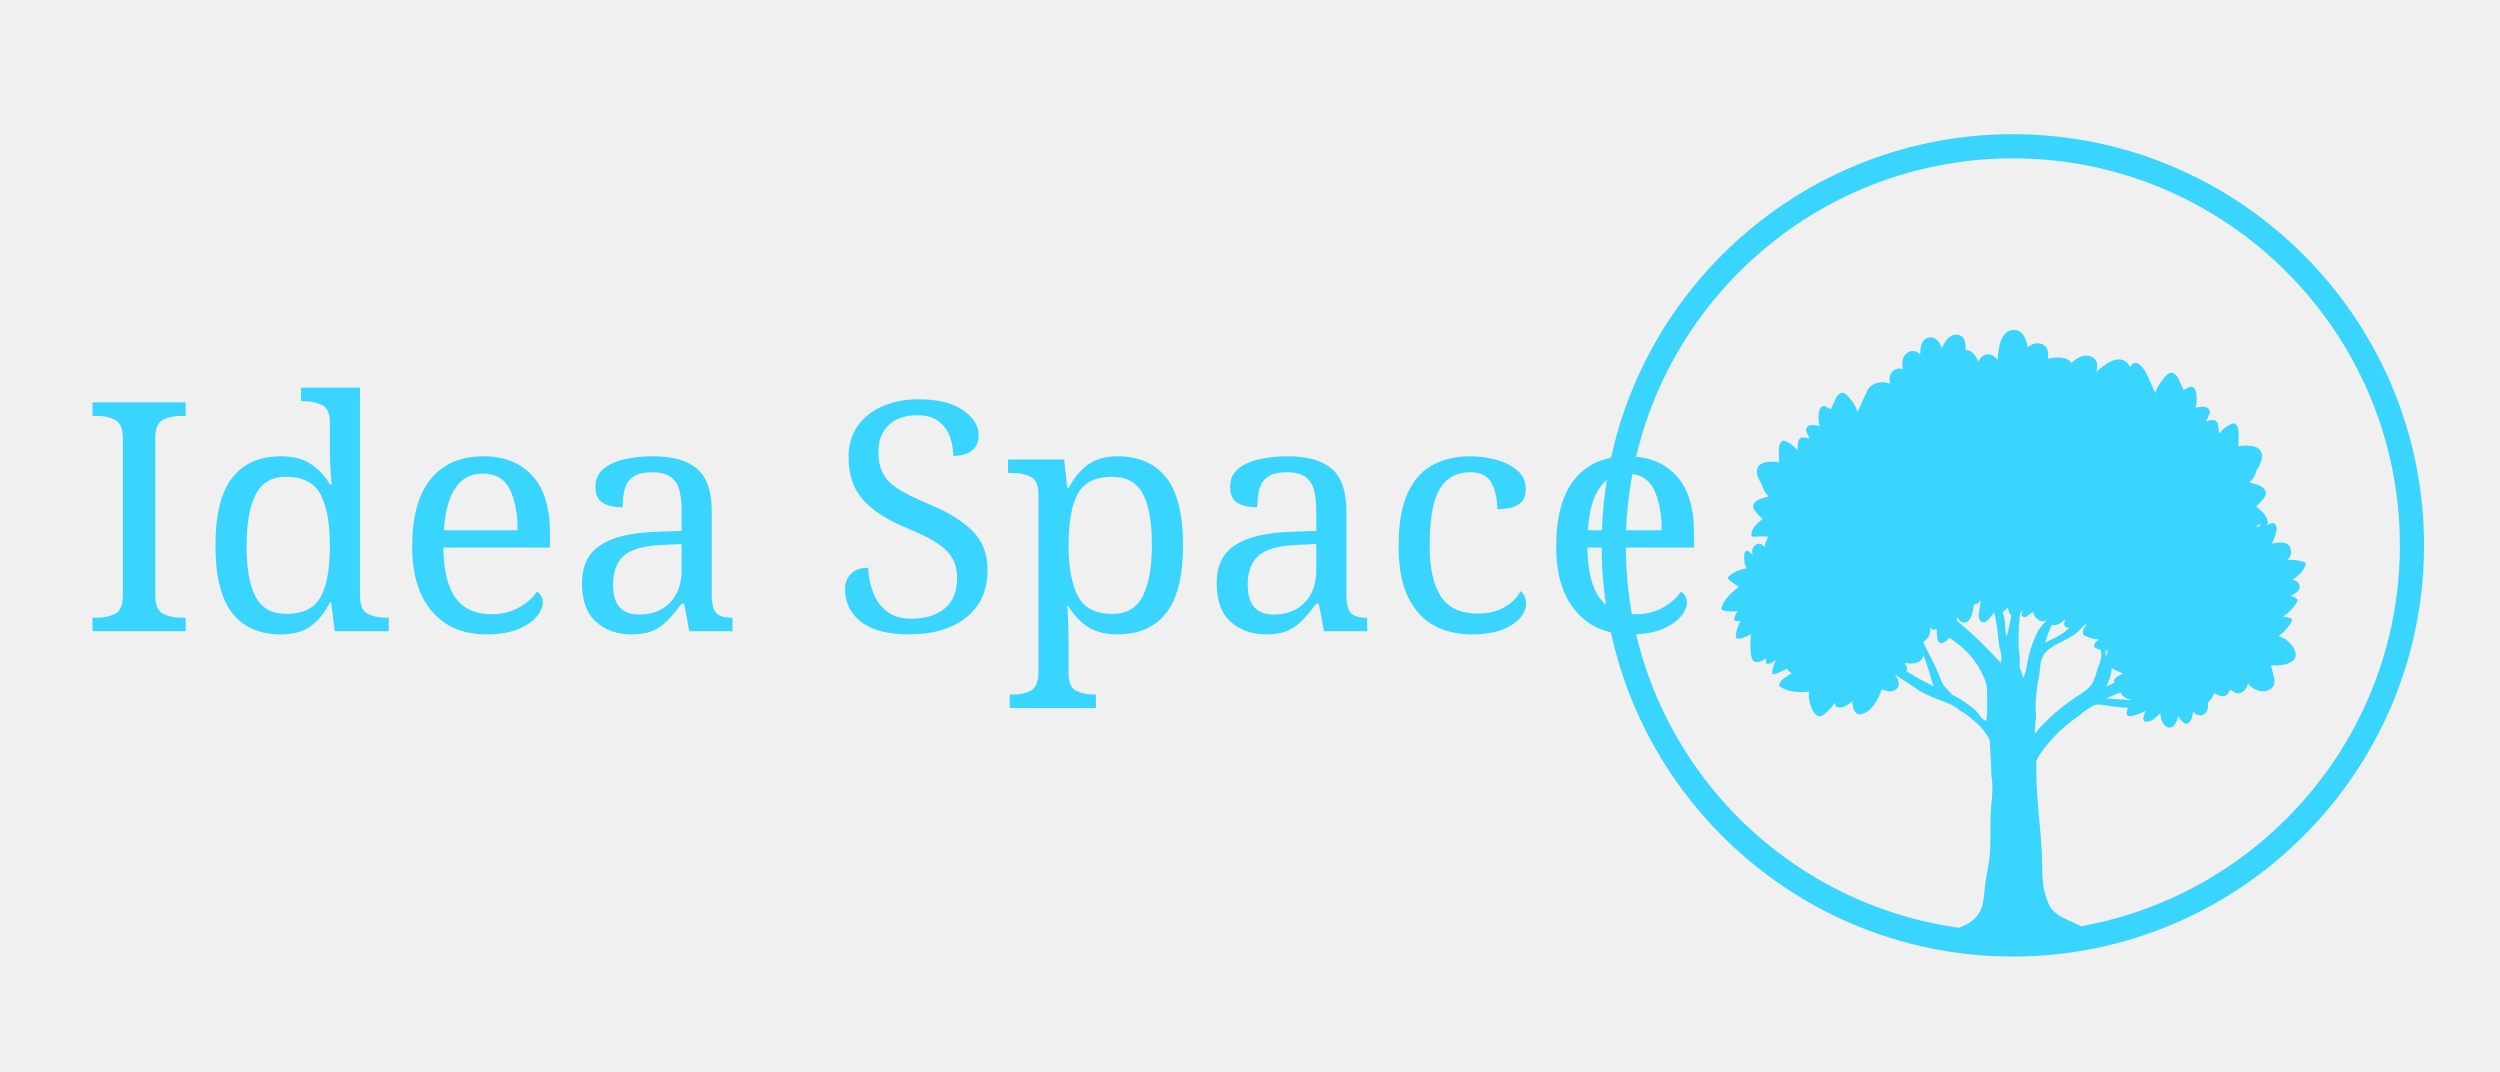
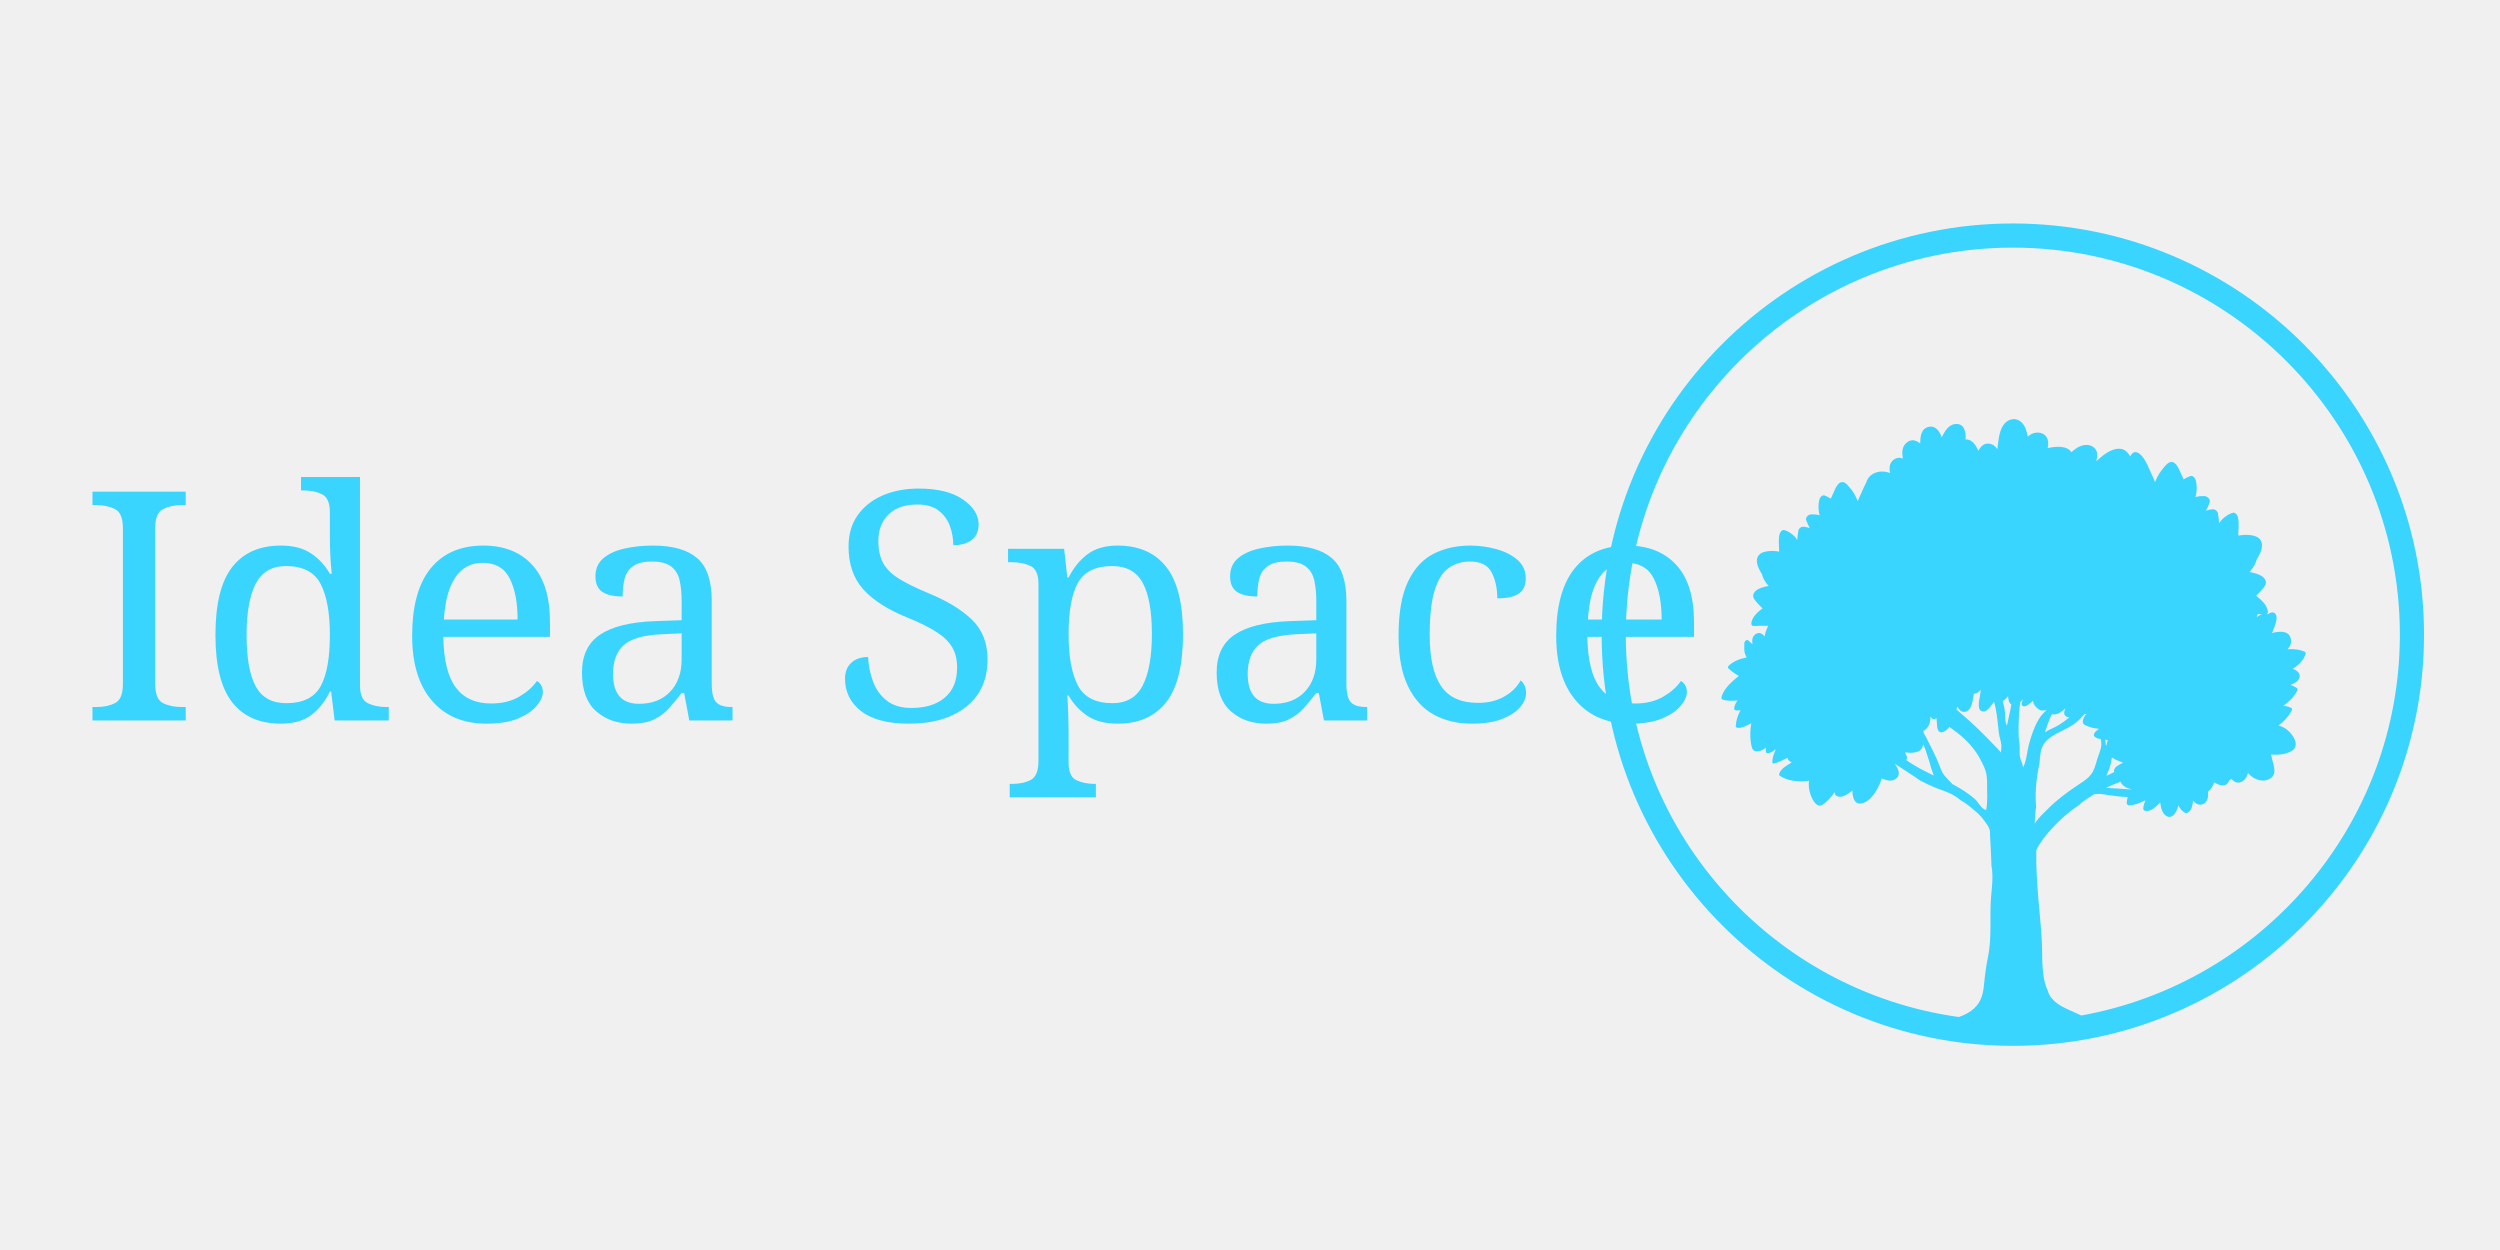
- <svg xmlns="http://www.w3.org/2000/svg" version="1.1" width="700" height="300" viewBox="40 52 499.422 185" class="svg-animations " style="background-color: rgba(0, 0, 0, 0);">
+ <svg xmlns="http://www.w3.org/2000/svg" version="1.1" width="800" height="400" viewBox="40 52 499.422 185" class="svg-animations " style="background-color: rgba(0, 0, 0, 0);">
  <svg viewBox="0 0 135 140" width="300" height="200" style="fill: rgb(57, 213, 255);" x="306.387" y="50">
    <svg width="115" height="135" viewBox="0 0 135 135">
      <path d="M67.5 0C30.273 0 0 30.273 0 67.5C0 104.727 30.273 135 67.5 135C104.727 135 135 104.727 135 67.5C135 30.273 104.714 0 67.5 0ZM57.678 92.089C57.651 92.076 57.625 92.062 57.598 92.049C57.532 91.97 57.453 91.904 57.387 91.824C57.189 91.626 57.004 91.428 56.805 91.229C56.607 91.018 56.409 90.793 56.224 90.569C55.84 90.079 55.602 89.365 55.377 88.784C54.902 87.581 54.32 86.431 53.725 85.267C53.447 84.725 53.183 84.144 52.852 83.628C52.839 83.522 52.839 83.403 52.826 83.298C52.852 83.284 52.879 83.271 52.905 83.258C53.725 82.756 54.016 81.857 53.95 80.958C54.042 81.064 54.135 81.169 54.241 81.262C54.465 81.473 54.717 81.381 54.928 81.196C54.941 81.209 54.955 81.209 54.968 81.209C54.994 81.592 55.047 81.976 55.06 82.333C55.073 82.689 55.113 83.152 55.404 83.403C55.814 83.76 56.395 83.324 56.713 83.06C56.858 82.941 56.977 82.795 57.096 82.65C57.678 83.073 58.18 83.456 58.392 83.615C60.057 84.91 61.34 86.338 62.318 88.255C63.045 89.669 63.283 90.37 63.27 91.917C63.257 93.239 63.402 95.076 63.111 96.306C62.913 96.24 62.741 96.134 62.582 96.015C62.45 95.909 62.331 95.79 62.225 95.658C62.225 95.645 62.212 95.645 62.212 95.632C62.08 95.473 61.961 95.314 61.842 95.156C61.776 95.063 61.71 94.971 61.63 94.878C61.604 94.838 61.578 94.812 61.538 94.772C61.432 94.653 61.34 94.534 61.221 94.442C60.414 93.754 59.542 93.146 58.63 92.618C58.325 92.419 57.995 92.261 57.678 92.089ZM50.116 87.528C50.05 87.33 49.957 87.131 49.838 86.946C49.838 86.933 49.852 86.92 49.852 86.907C49.852 86.88 49.865 86.854 49.865 86.827C49.878 86.827 49.891 86.814 49.891 86.814C50.539 86.933 51.2 86.933 51.835 86.722C52.403 86.536 52.681 86.061 52.813 85.532C53.209 86.391 53.434 87.33 53.752 88.215C53.765 88.242 53.765 88.255 53.778 88.281C53.976 89.075 54.214 89.855 54.518 90.621C54.373 90.555 54.227 90.476 54.082 90.41C53.897 90.317 53.685 90.212 53.474 90.106C53.302 90.026 53.13 89.934 52.958 89.841C52.892 89.802 52.826 89.775 52.747 89.736C52.509 89.617 52.271 89.484 52.02 89.352C51.993 89.339 51.967 89.326 51.94 89.299C51.888 89.273 51.848 89.246 51.795 89.22C51.597 89.101 51.398 88.995 51.187 88.863C51.094 88.81 50.989 88.744 50.896 88.678C50.711 88.559 50.526 88.44 50.341 88.321C50.288 88.281 50.222 88.242 50.169 88.202C50.142 88.189 50.116 88.162 50.09 88.149C50.063 88.136 50.05 88.123 50.023 88.096C50.01 88.083 49.997 88.07 49.984 88.057C50.116 87.911 50.182 87.726 50.116 87.528ZM61.749 82.927C61.049 82.253 60.322 81.606 59.595 80.958C59.357 80.759 59.132 80.548 58.894 80.35C58.696 80.178 58.511 80.006 58.312 79.834C58.325 79.847 58.325 79.847 58.339 79.861C58.312 79.834 58.286 79.808 58.246 79.781C58.299 79.623 58.339 79.464 58.392 79.292C58.696 79.861 59.119 80.284 59.687 80.165C60.493 80.006 60.771 79.028 60.903 78.353C60.969 77.996 61.049 77.613 61.102 77.216C61.564 77.177 61.987 76.912 62.252 76.529C62.186 76.926 62.146 77.335 62.08 77.692C61.934 78.38 61.564 80.191 62.728 80.112C63.23 80.085 63.666 79.49 63.957 79.133C64.129 78.935 64.274 78.71 64.42 78.486C64.512 78.843 64.605 79.213 64.684 79.57C64.684 79.583 64.684 79.596 64.684 79.609C64.949 80.918 65.041 82.253 65.2 83.588C65.2 83.615 65.213 83.641 65.213 83.668V83.654C65.213 83.707 65.226 83.76 65.239 83.8C65.253 83.906 65.279 84.011 65.292 84.13C65.332 84.289 65.372 84.434 65.411 84.593C65.411 84.606 65.424 84.62 65.424 84.646C65.464 84.791 65.504 84.95 65.53 85.096C65.57 85.254 65.596 85.413 65.61 85.585C65.649 85.981 65.583 86.47 65.543 86.841C65.53 86.827 65.53 86.814 65.517 86.801C65.054 86.246 64.512 85.743 64.023 85.215C63.283 84.448 62.529 83.681 61.749 82.927ZM65.821 78.433C66.178 78.234 66.469 77.93 66.72 77.6C66.733 78.115 66.852 78.697 67.249 78.975C67.117 79.887 66.865 80.826 66.561 82.306C66.548 82.346 66.548 82.399 66.535 82.438C66.204 81.857 66.257 81.077 66.218 80.416C66.178 79.728 66.046 79.081 65.821 78.433ZM69.483 79.266C69.946 79.133 70.21 78.856 70.567 78.565C70.646 78.499 70.739 78.433 70.818 78.367C70.884 78.988 71.281 79.464 71.823 79.808C72.193 80.046 72.656 79.979 73.052 79.808C72.576 80.323 72.087 80.826 71.73 81.434C70.99 82.689 70.527 84.091 70.144 85.505C69.827 86.682 69.761 88.255 69.166 89.326C69.245 89.18 68.756 87.898 68.703 87.726C68.518 86.986 68.703 86.127 68.584 85.373C68.478 84.778 68.452 84.183 68.439 83.588C68.439 83.258 68.439 82.927 68.439 82.597C68.439 82.425 68.452 82.253 68.452 82.081C68.465 81.685 68.492 81.288 68.505 80.878C68.518 80.442 68.558 80.019 68.597 79.609C68.624 79.279 68.663 78.948 68.703 78.618C68.888 78.433 69.06 78.234 69.192 78.036C69.1 78.261 69.02 78.499 68.954 78.75C68.888 79.054 69.166 79.358 69.483 79.266ZM76.542 81.024C76.622 81.037 76.714 81.05 76.807 81.05C76.278 81.5 75.723 81.909 75.141 82.28C74.388 82.756 73.541 83.033 72.788 83.509C72.854 83.284 72.933 83.073 72.999 82.848C73.079 82.61 73.145 82.372 73.237 82.147C73.396 81.711 73.568 81.288 73.753 80.878C73.806 80.759 73.872 80.64 73.951 80.535C74.282 80.693 74.758 80.574 75.194 80.323C75.538 80.112 75.855 79.861 76.146 79.583C75.868 80.178 75.736 80.865 76.542 81.024ZM79.821 82.544C80.35 82.782 80.984 82.888 81.606 82.954C81.606 82.967 81.606 82.98 81.606 83.007C81.42 83.126 81.235 83.258 81.077 83.417C80.892 83.602 80.667 84.011 80.918 84.236C81.196 84.501 81.566 84.58 81.936 84.646C81.989 84.91 82.015 85.162 82.028 85.426C82.068 86.246 81.539 87.263 81.315 88.057C81.077 88.929 80.865 89.762 80.297 90.489C79.742 91.216 78.935 91.679 78.195 92.181C76.423 93.358 74.771 94.574 73.264 96.094C72.616 96.742 71.942 97.35 71.387 98.091C71.281 98.223 71.188 98.368 71.096 98.513V98.527C71.109 97.879 71.149 97.231 71.215 96.583C71.241 96.319 71.281 96.068 71.32 95.803C71.241 94.759 71.215 93.701 71.294 92.644C71.387 91.348 71.558 90.013 71.862 88.731C71.915 87.991 71.995 87.25 72.114 86.51C72.153 86.378 72.206 86.246 72.259 86.127C72.537 85.36 72.986 84.844 73.647 84.382C74.863 83.509 76.318 83.046 77.547 82.174C78.168 81.738 78.71 81.182 79.213 80.588C79.358 80.548 79.49 80.508 79.623 80.469C79.266 80.865 78.962 81.341 78.988 81.817C78.988 82.28 79.477 82.399 79.821 82.544ZM78.737 130.016C77.944 129.672 77.15 129.289 76.384 128.945C75.286 128.456 74.123 127.729 73.515 126.658C73.383 126.42 73.29 126.169 73.224 125.905C72.986 125.442 72.828 124.913 72.709 124.411C72.352 122.878 72.325 121.278 72.312 119.718C72.285 116.757 71.929 113.809 71.691 110.861C71.479 108.23 71.294 105.546 71.347 102.889C71.955 101.594 72.867 100.47 73.832 99.412C75.498 97.562 76.965 96.412 78.433 95.42C78.79 95.05 79.226 94.759 79.649 94.468C80.032 94.204 80.416 93.966 80.812 93.715C81.037 93.675 81.262 93.649 81.5 93.649C81.738 93.635 81.976 93.649 82.227 93.688C83.112 93.82 83.985 93.953 84.871 94.058C85.36 94.111 85.862 94.138 86.365 94.151C86.272 94.481 86.193 94.825 86.193 95.142C86.193 95.341 86.378 95.526 86.576 95.526C87.528 95.486 88.414 95.116 89.273 94.68C89.101 95.09 88.969 95.513 88.916 95.922C88.889 96.187 88.982 96.412 89.273 96.438C90.278 96.544 91.018 95.698 91.692 95.076C91.798 95.87 92.036 96.967 92.789 97.311C93.887 97.826 94.495 96.319 94.667 95.526C94.918 96.028 95.288 96.465 95.737 96.742C96.108 96.967 96.61 96.451 96.742 96.174C96.795 96.081 96.808 95.975 96.848 95.87C96.848 95.883 96.861 95.883 96.861 95.896C96.901 95.803 96.914 95.698 96.94 95.592C96.954 95.526 96.98 95.473 96.993 95.407C97.033 95.182 97.073 94.957 97.073 94.733C97.496 95.288 98.196 95.645 98.844 95.248C99.531 94.825 99.611 94.019 99.531 93.278C100.007 92.882 100.351 92.366 100.536 91.785C100.589 91.785 100.629 91.785 100.682 91.785C101.038 92.036 101.422 92.221 101.832 92.247C102.519 92.314 102.863 91.89 103.048 91.375C103.167 91.322 103.286 91.269 103.392 91.203C103.749 91.613 104.198 91.89 104.766 91.758C105.322 91.626 105.745 91.137 105.956 90.635C106.022 90.489 106.062 90.344 106.102 90.185C106.3 90.436 106.538 90.674 106.802 90.859C107.741 91.52 109.036 91.745 109.975 90.952C110.808 90.238 110.319 88.929 110.094 88.07C110.015 87.779 109.962 87.488 109.896 87.184C111.006 87.263 112.236 87.184 113.201 86.642C114.853 85.704 113.359 83.668 112.288 82.927C112.117 82.808 111.641 82.57 111.125 82.399C111.971 81.804 112.698 80.984 113.227 80.085C113.333 79.9 113.425 79.609 113.174 79.504C112.804 79.332 112.355 79.226 111.879 79.186C112.817 78.565 113.65 77.706 114.179 76.727C114.285 76.529 114.232 76.318 114.06 76.212C113.743 76.027 113.412 75.868 113.082 75.749C113.465 75.617 113.822 75.419 114.152 75.154C114.734 74.665 114.747 73.925 114.152 73.475C113.941 73.317 113.703 73.184 113.439 73.092C114.364 72.59 115.144 71.77 115.527 70.792C115.593 70.62 115.62 70.369 115.408 70.289C114.523 69.932 113.531 69.787 112.593 69.919C113.042 69.43 113.306 68.848 113.108 68.082C112.764 66.786 111.218 66.918 110.041 67.236C110.187 66.905 110.319 66.561 110.451 66.218C110.649 65.636 111.019 64.684 110.623 64.116C110.583 64.063 110.543 64.01 110.491 63.97C110.464 63.957 110.451 63.944   110.424 63.931C110.398 63.917 110.372 63.891 110.332 63.878C110.306 63.865 110.279 63.865 110.253 63.865C110.226 63.865 110.187 63.851 110.16 63.851C110.134 63.851 110.107 63.851 110.081 63.851C110.054 63.851 110.015 63.851 109.988 63.865C109.975 63.865 109.962 63.865 109.962 63.865C109.949 63.865 109.922 63.878 109.909 63.878C109.896 63.878 109.896 63.891 109.882 63.891C109.79 63.917 109.711 63.944 109.618 63.984C109.605 63.997 109.578 63.997 109.565 64.01C109.473 64.05 109.393 64.103 109.301 64.155C109.261 64.142 109.221 64.129 109.182 64.129C109.327 64.05 109.393 63.891 109.367 63.666C109.235 62.662 108.283 61.749 107.424 61.115L107.437 61.102C107.741 60.837 108.032 60.533 108.296 60.229C108.865 59.581 109.446 58.934 108.706 58.167C108.23 57.664 107.159 57.347 106.485 57.242C106.445 57.228 106.392 57.228 106.353 57.215C106.564 56.964 106.776 56.7 106.961 56.435C107.212 56.052 107.397 55.642 107.503 55.206C107.701 54.888 107.873 54.571 108.032 54.241C108.442 53.381 108.706 52.231 107.781 51.583C107.186 51.174 106.3 51.108 105.599 51.121C105.242 51.134 104.872 51.16 104.515 51.24C104.515 51.187 104.515 51.121 104.515 51.068C104.528 50.09 104.687 49.085 104.423 48.133C104.343 47.842 104.013 47.406 103.656 47.485C102.969 47.644 101.832 48.384 101.369 49.23C101.329 48.675 101.263 48.133 101.171 47.591C101.105 47.221 100.734 46.917 100.377 46.917C99.981 46.917 99.584 47.023 99.201 47.142C99.439 46.705 99.65 46.256 99.809 45.78C99.994 45.264 99.412 44.775 98.95 44.749C98.593 44.736 98.011 44.762 97.482 44.907C97.8 43.903 97.707 42.528 97.43 41.92C97.297 41.642 96.967 41.351 96.636 41.47C96.24 41.602 95.883 41.788 95.539 42.012C95.42 41.695 95.275 41.391 95.142 41.14C94.838 40.532 94.389 39.078 93.477 39.157C93.027 39.197 92.71 39.567 92.432 39.884C92.089 40.281 91.758 40.704 91.481 41.153C91.229 41.576 91.018 42.012 90.846 42.462C90.661 41.959 90.436 41.497 90.264 41.127C89.802 40.162 89.458 39.117 88.771 38.271C88.466 37.901 87.924 37.385 87.396 37.571C87.118 37.663 86.92 37.967 86.761 38.245C86.589 37.914 86.365 37.623 86.087 37.385C85.122 36.579 83.773 37.108 82.848 37.703C82.504 37.914 82.187 38.179 81.883 38.43C81.817 38.469 81.777 38.522 81.724 38.575C81.553 38.721 81.381 38.879 81.209 39.025C81.275 38.694 81.341 38.364 81.354 38.02C81.381 37.214 80.839 36.592 80.072 36.407C79.028 36.169 77.93 36.751 77.124 37.557C76.436 36.473 74.652 36.539 73.211 36.883C73.555 35.627 73.052 34.266 71.439 34.332C70.858 34.358 70.356 34.609 69.959 34.993C69.866 34.53 69.747 34.067 69.589 33.657C69.113 32.375 67.831 31.648 66.575 32.468C65.477 33.195 65.239 34.847 65.081 36.024C65.028 36.367 65.001 36.698 64.975 37.042C64.935 37.002 64.909 36.976 64.869 36.936C64.644 36.632 64.367 36.367 64.023 36.248C62.926 35.865 62.291 36.486 61.855 37.306C61.392 36.341 60.784 35.389 59.74 35.455C59.846 34.081 59.462 32.692 57.903 32.944C56.937 33.102 56.316 34.133 55.919 34.927C55.893 34.993 55.867 35.045 55.827 35.112C55.457 34.028 54.769 33.129 53.672 33.393C52.443 33.684 52.297 34.927 52.297 36.13C51.623 35.548 50.777 35.31 49.984 36.05C49.296 36.685 49.257 37.637 49.468 38.588C48.953 38.39 48.411 38.403 47.869 38.84C47.247 39.342 47.168 40.148 47.353 40.968C46.295 40.585 45.119 40.611 44.207 41.338C43.81 41.655 43.572 42.065 43.44 42.502C43.123 43.096 42.872 43.718 42.594 44.326C42.435 44.669 42.224 45.106 42.039 45.582C41.88 45.159 41.682 44.736 41.444 44.339C41.193 43.903 40.875 43.519 40.545 43.149C40.281 42.845 39.99 42.488 39.567 42.462C38.707 42.396 38.284 43.757 37.993 44.339C37.875 44.577 37.742 44.868 37.623 45.172C37.306 44.96 36.962 44.788 36.592 44.656C36.275 44.55 35.971 44.815 35.839 45.079C35.574 45.661 35.495 46.943 35.786 47.895C35.283 47.763 34.742 47.736 34.398 47.75C33.962 47.763 33.406 48.239 33.578 48.715C33.737 49.151 33.935 49.574 34.16 49.997C33.79 49.891 33.433 49.785 33.049 49.785C32.706 49.785 32.349 50.076 32.296 50.42C32.203 50.936 32.15 51.451 32.111 51.967C31.688 51.174 30.604 50.473 29.956 50.328C29.612 50.248 29.308 50.671 29.229 50.936C28.978 51.835 29.123 52.786 29.136 53.712C29.136 53.765 29.136 53.818 29.136 53.87C28.806 53.791 28.449 53.765 28.118 53.765C27.457 53.752 26.625 53.818 26.069 54.201C25.197 54.809 25.448 55.893 25.831 56.7C25.977 57.004 26.149 57.308 26.334 57.612C26.426 58.022 26.598 58.405 26.836 58.762C27.008 59.026 27.206 59.264 27.418 59.502C27.365 59.515 27.325 59.515 27.285 59.529C26.664 59.634 25.646 59.912 25.197 60.401C24.509 61.128 25.051 61.736 25.593 62.344C25.845 62.622 26.109 62.9 26.4 63.164C26.4 63.164 26.413 63.164 26.413 63.177C25.593 63.772 24.695 64.631 24.576 65.583C24.536 65.94 24.734 66.125 25.078 66.085C25.765 66.019 26.545 66.046 27.338 66.046C27.233 66.257 27.14 66.482 27.061 66.68C26.942 66.998 26.796 67.407 26.77 67.791C26.347 67.288 25.818 67.024 25.263 67.421C24.668 67.831 24.681 68.439 24.761 69.073C24.523 68.875 24.285 68.663 24.06 68.439C23.809 68.201 23.425 68.624 23.425 68.875C23.425 69.509 23.32 70.237 23.61 70.818C23.663 70.924 23.716 71.096 23.809 71.241C22.738 71.439 21.694 71.849 20.9 72.55C20.781 72.656 20.663 72.92 20.808 73.039C21.31 73.489 21.892 73.965 22.526 74.269C22.288 74.454 22.05 74.652 21.826 74.85C20.927 75.643 19.975 76.582 19.671 77.785C19.645 77.917 19.684 78.076 19.816 78.129C20.596 78.419 21.495 78.38 22.328 78.287C22.05 78.657 21.839 79.054 21.76 79.543C21.747 79.662 21.76 79.847 21.905 79.887C22.196 79.966 22.474 79.953 22.751 79.913C22.764 79.913 22.791 79.913 22.804 79.9C22.355 80.707 22.064 81.579 22.011 82.544C21.998 82.689 22.13 82.756 22.249 82.782C22.989 82.927 23.848 82.385 24.562 82.055C24.523 82.266 24.496 82.478 24.47 82.689C24.351 83.721 24.377 84.937 24.642 85.942C24.919 87.012 25.964 86.695 26.691 86.246C26.783 86.193 26.876 86.127 26.968 86.047C26.955 86.272 26.942 86.497 26.968 86.722C26.982 86.841 27.074 86.96 27.206 86.96C27.788 86.933 28.145 86.603 28.594 86.325C28.29 86.999 28.013 87.687 28.013 88.453C28.013 88.612 28.171 88.691 28.317 88.652C29.004 88.466 29.692 88.096 30.352 87.805C30.405 87.779 30.445 87.753 30.498 87.726C30.538 88.057 30.828 88.295 31.199 88.48C31.053 88.572 30.908 88.665 30.749 88.757C30.141 89.127 29.454 89.564 29.176 90.251C29.136 90.357 29.097 90.555 29.202 90.635C30.352 91.441 31.846 91.626 33.221 91.573C33.486 91.56 33.763 91.534 34.041 91.494C34.001 91.798 33.988 92.115 34.014 92.432C34.081 93.371 34.596 95.05 35.495 95.499C35.984 95.751 36.566 95.235 36.896 94.931C37.399 94.455 37.875 93.926 38.258 93.345C38.271 93.424 38.284 93.49 38.311 93.556C38.298 93.768 38.417 93.953 38.628 93.992C38.826 94.125 39.104 94.164 39.501 94.058C40.135 93.887 40.677 93.516 41.153 93.067C41.193 94.336 41.536 95.38 42.607 95.209C44.127 94.971 45.198 93.093 45.727 91.824C45.806 91.626 45.899 91.375 45.978 91.097C46.071 91.137 46.15 91.177 46.229 91.203C46.93 91.481 47.789 91.653 48.398 91.084C49.164 90.37 48.635 89.471 48.173 88.757C48.16 88.731 48.146 88.718 48.133 88.691C48.173 88.718 48.212 88.744 48.252 88.771C48.265 88.784 48.292 88.797 48.305 88.81C49.098 89.339 50.023 89.934 50.87 90.489C51.081 90.621 51.293 90.767 51.491 90.899C51.531 90.925 51.57 90.952 51.61 90.978C51.848 91.137 52.086 91.309 52.297 91.454C53.209 91.93 54.148 92.38 55.113 92.75C55.827 93.027 56.567 93.265 57.268 93.596C57.85 93.873 58.392 94.23 58.881 94.653C59.648 95.09 60.375 95.618 61.035 96.227C61.71 96.742 62.305 97.324 62.781 97.998C62.873 98.13 62.979 98.262 63.071 98.394C63.098 98.421 63.111 98.461 63.138 98.487C63.217 98.606 63.296 98.725 63.375 98.844C63.402 98.897 63.428 98.95 63.468 99.003C63.521 99.108 63.574 99.214 63.613 99.307C63.64 99.373 63.653 99.439 63.679 99.505C63.719 99.65 63.759 99.783 63.759 99.928C63.759 100.034 63.759 100.14 63.746 100.232C63.825 101.739 63.917 103.246 63.97 104.753C63.983 104.965 63.984 105.176 63.984 105.388C64.288 106.961 64.103 108.706 63.957 110.213C63.627 113.624 64.116 117.074 63.415 120.445C63.098 121.979 62.9 123.525 62.754 125.098C62.622 126.513 62.265 127.795 61.207 128.787C60.454 129.501 59.568 129.95 58.63 130.267C27.695 125.971 3.966 99.452 3.966 67.5C3.966 32.468 32.468 3.966 67.5 3.966C102.532 3.966 131.034 32.468 131.034 67.5C131.034 98.699 108.415 124.689 78.737 130.016ZM84.54 89.114C84.355 89.246 83.932 89.775 84.17 90.04C83.734 90.251 83.298 90.489 82.848 90.687C82.875 90.621 82.901 90.555 82.927 90.489C82.954 90.436 82.967 90.397 82.993 90.344C83.112 90.053 83.245 89.762 83.35 89.458C83.562 88.889 83.668 88.255 83.76 87.647C84.302 88.043 84.977 88.281 85.585 88.506C85.096 88.771 84.672 89.022 84.54 89.114ZM86.92 92.869C86.907 92.882 86.907 92.895 86.907 92.908C85.532 92.842 84.17 92.697 82.795 92.644C83.179 92.459 83.562 92.3 83.945 92.128C84.355 91.957 84.778 91.798 85.188 91.639C85.452 92.327 86.153 92.697 86.92 92.869ZM82.941 85.347C82.914 85.452 82.888 85.558 82.861 85.664C82.835 85.704 82.756 85.69    82.756 85.624C82.756 85.32 82.716 85.029 82.663 84.739C82.808 84.765 82.941 84.778 83.086 84.805C83.033 84.99 82.98 85.175 82.941 85.347ZM107.516 64.631C107.595 64.46 107.675 64.288 107.701 64.116C107.952 64.116 108.177 64.129 108.415 64.142C108.362 64.155 108.309 64.182 108.243 64.195C107.992 64.314 107.754 64.473 107.516 64.631Z" />
    </svg>
  </svg>
  <text fill="#39d5ff" font-family="Garamond" font-size="64px" x="56.035" y="163.568">
    <tspan dy="0" x="56.035">Idea Space</tspan>
  </text>
  <text fill="#ffffff" font-family="Verdana" font-size="15px" x="176.211" y="185.199">
    <tspan dy="0" x="176.211" />
  </text>
</svg>
